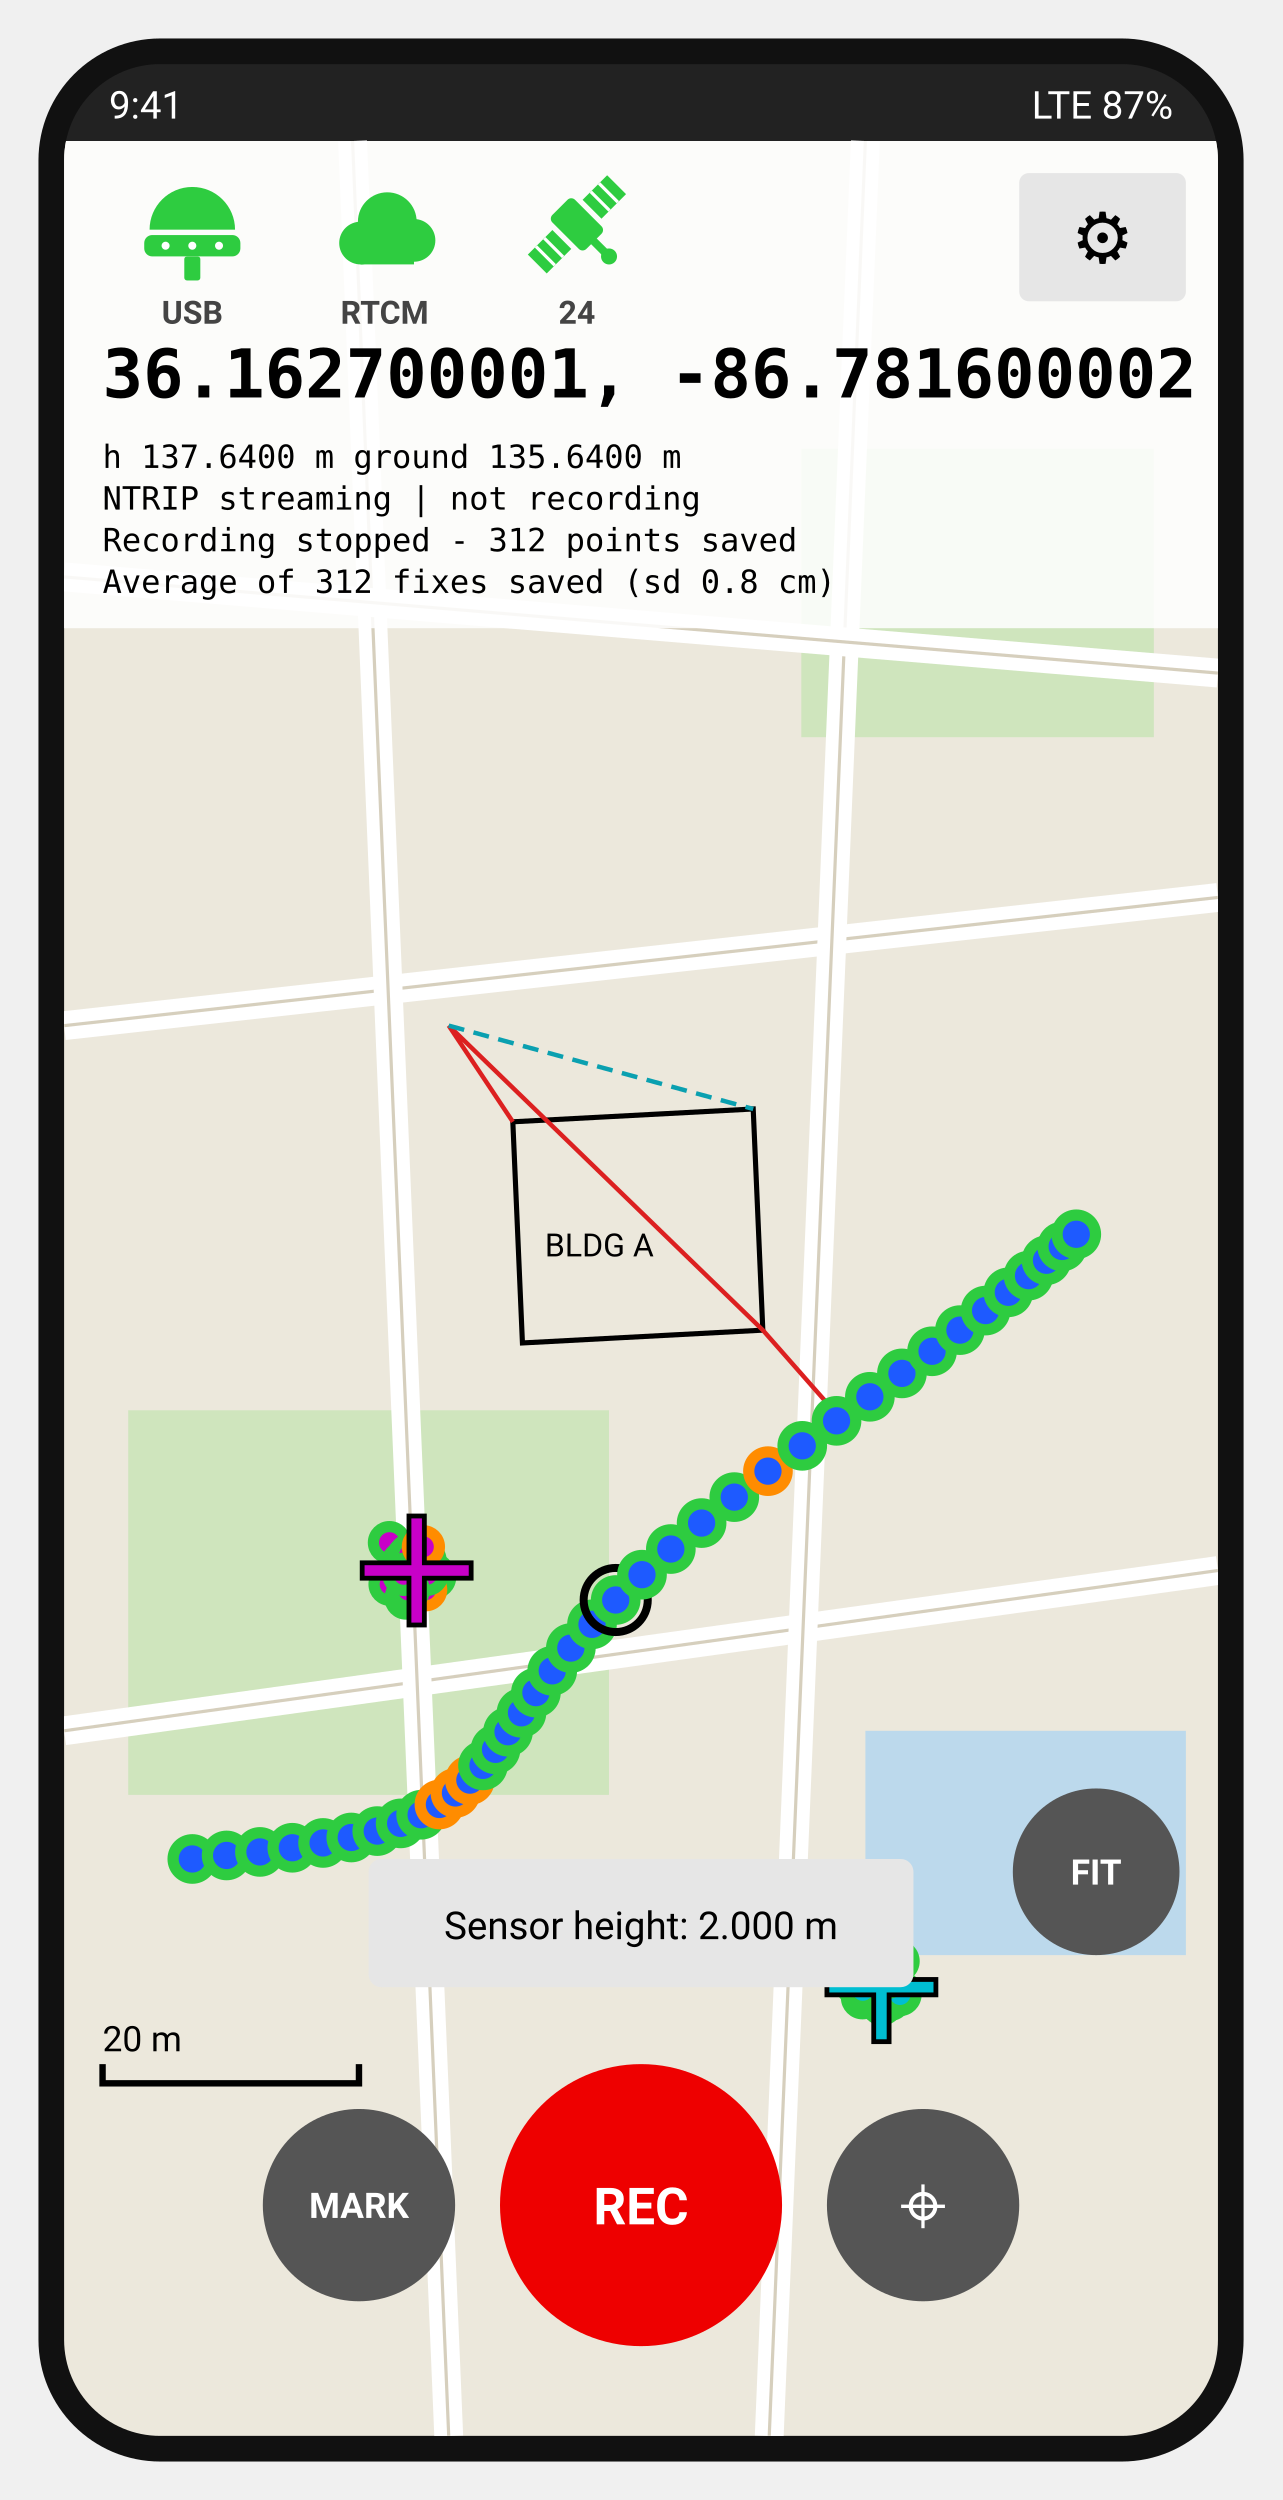
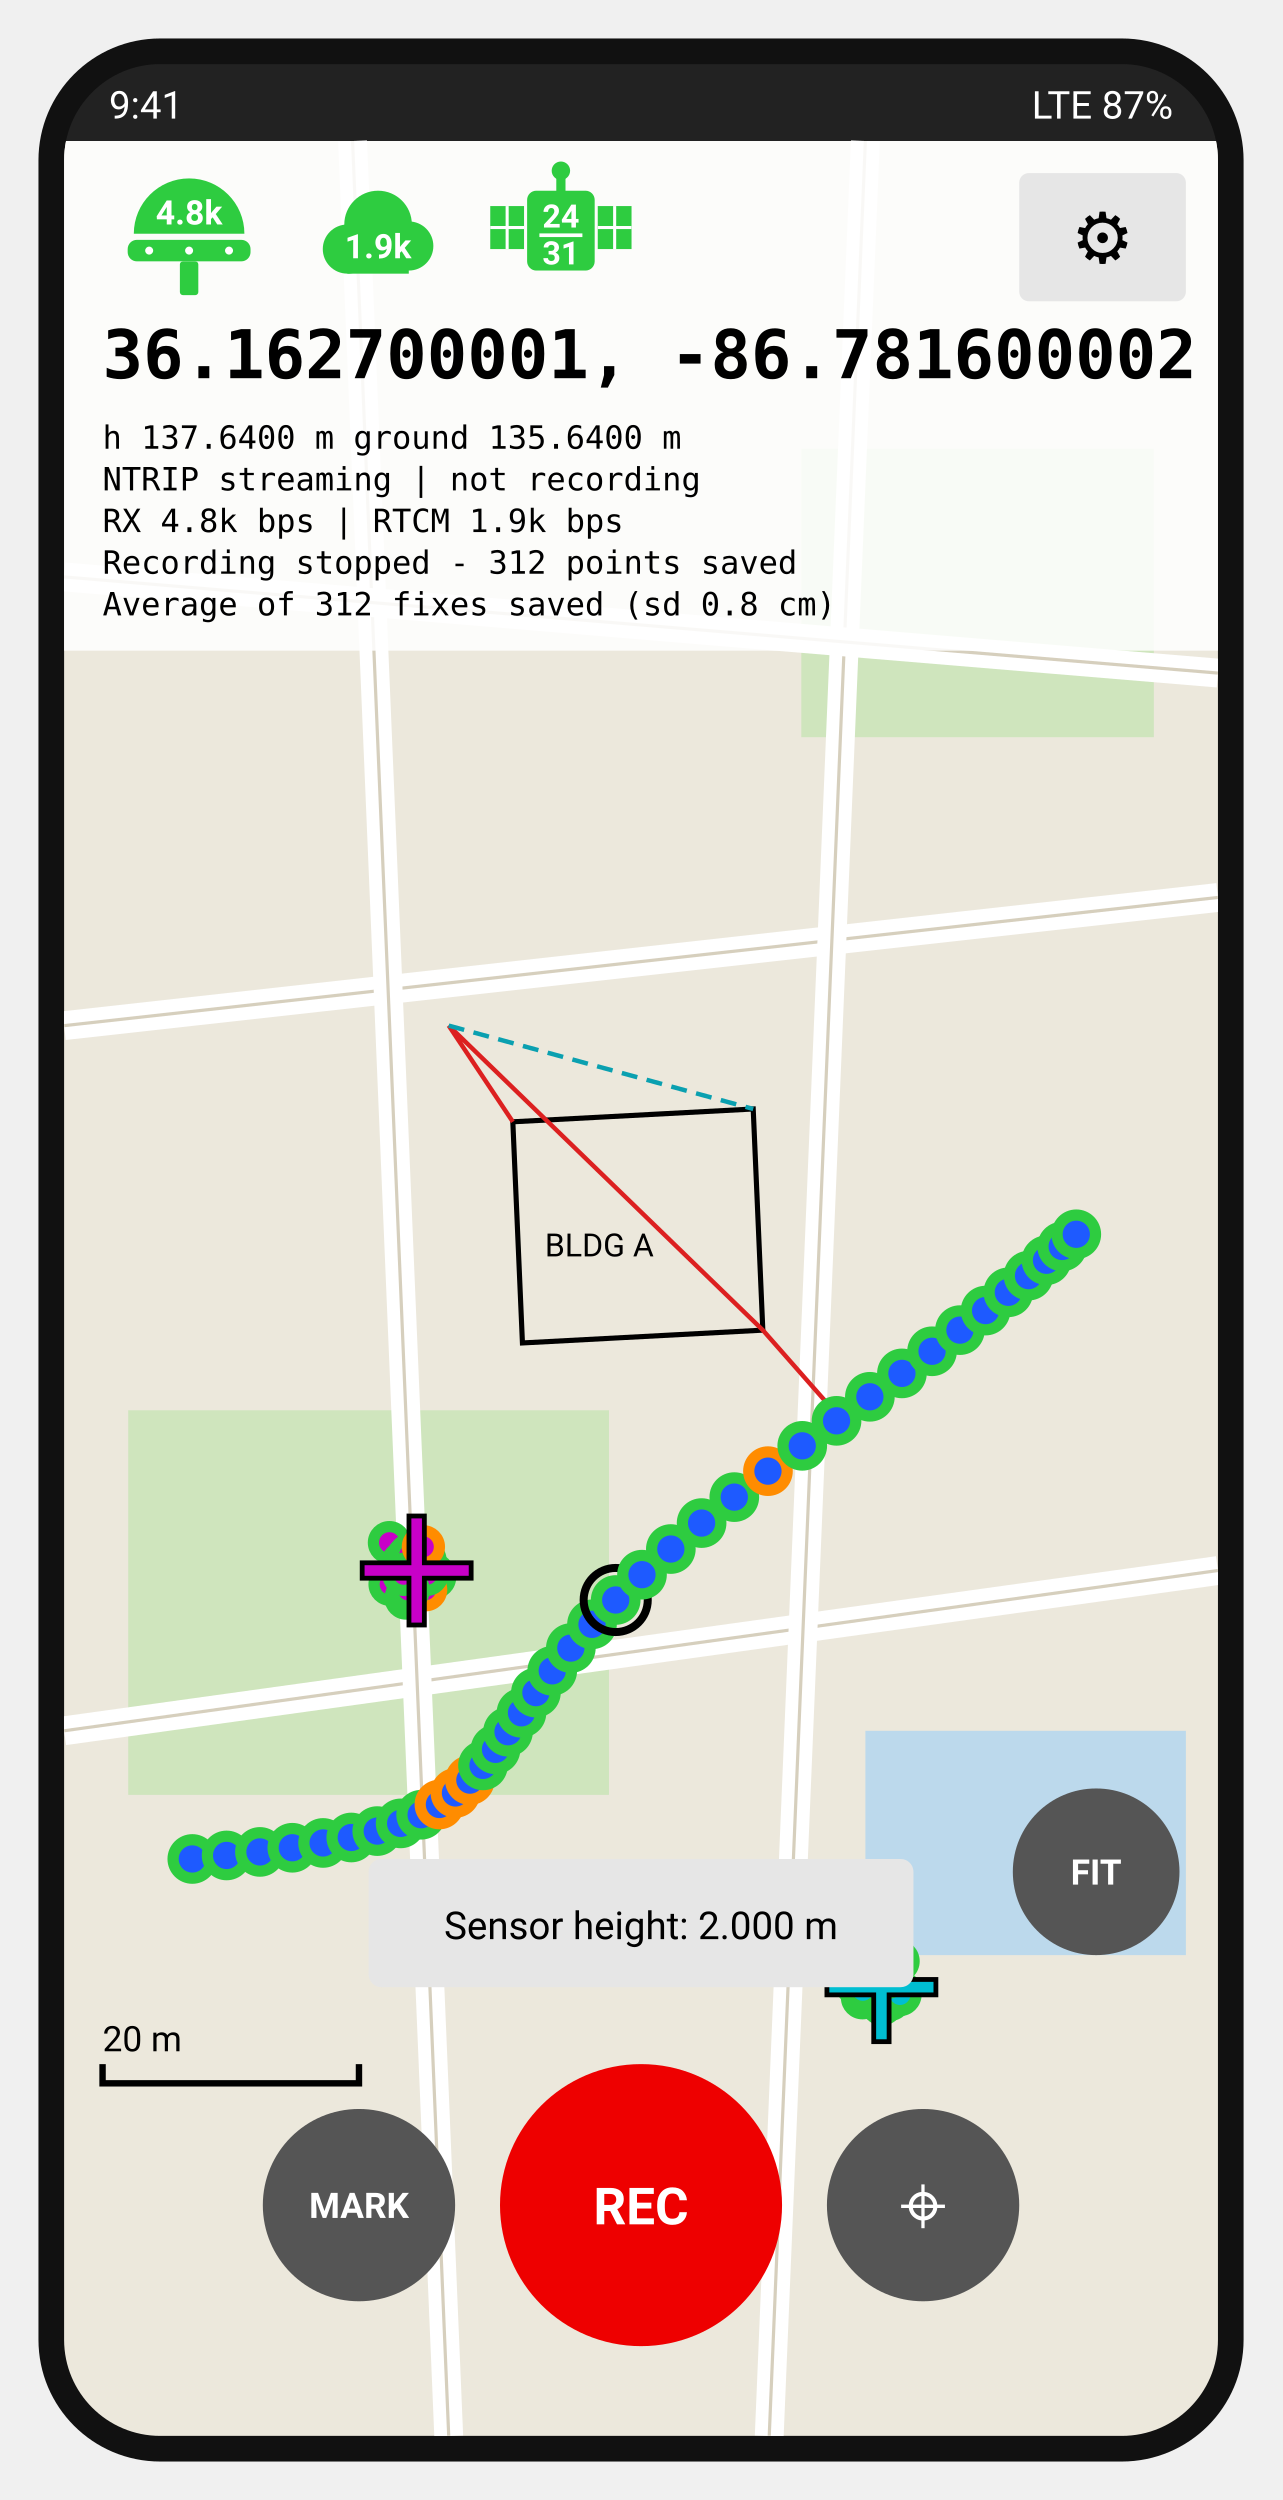
<svg xmlns="http://www.w3.org/2000/svg" width="400" height="780" viewBox="-20 -20 400 780" font-family="Roboto, Arial, sans-serif">
  <rect x="-8" y="-8" width="376" height="756" rx="38" fill="#111" />
  <clipPath id="scr">
    <rect x="0" y="0" width="360" height="740" rx="30" />
  </clipPath>
  <g clip-path="url(#scr)">
    <rect width="360" height="24" fill="#222" />
    <text x="14" y="17" fill="#fff" font-size="12">9:41</text>
    <text x="346" y="17" fill="#fff" font-size="12" text-anchor="end">LTE  87%</text>
    <rect y="24" width="360" height="716" fill="#ece8dc" />
    <rect x="20" y="420" width="150" height="120" fill="#cfe5bd" />
    <rect x="230" y="120" width="110" height="90" fill="#cfe5bd" />
    <rect x="250" y="520" width="100" height="70" fill="#bcd9ec" />
    <polyline points="0,300 360,260" stroke="#fff" stroke-width="9" fill="none" />
    <polyline points="0,300 360,260" stroke="#d6cfbd" stroke-width="1" fill="none" />
    <polyline points="0,520 360,470" stroke="#fff" stroke-width="9" fill="none" />
    <polyline points="0,520 360,470" stroke="#d6cfbd" stroke-width="1" fill="none" />
    <polyline points="90,24 120,740" stroke="#fff" stroke-width="9" fill="none" />
    <polyline points="90,24 120,740" stroke="#d6cfbd" stroke-width="1" fill="none" />
    <polyline points="250,24 220,740" stroke="#fff" stroke-width="9" fill="none" />
    <polyline points="250,24 220,740" stroke="#d6cfbd" stroke-width="1" fill="none" />
    <polyline points="0,160 360,190" stroke="#fff" stroke-width="9" fill="none" />
    <polyline points="0,160 360,190" stroke="#d6cfbd" stroke-width="1" fill="none" />
    <polygon points="140,330 215,326 218,395 143,399" fill="none" stroke="#000" stroke-width="1.6" />
    <polyline points="140,330 120,300 218,395 240,420" fill="none" stroke="#dc2020" stroke-width="1.4" />
    <polyline points="120,300 215,326" fill="none" stroke="#0aa0b0" stroke-width="1.4" stroke-dasharray="5 3" />
    <text x="150" y="372" font-size="10" fill="#000">BLDG A</text>
    <circle cx="40.0" cy="560.0" r="6" fill="#1e5aff" stroke="#2ecc40" stroke-width="3.5" />
    <circle cx="50.7" cy="558.9" r="6" fill="#1e5aff" stroke="#2ecc40" stroke-width="3.5" />
    <circle cx="61.1" cy="557.8" r="6" fill="#1e5aff" stroke="#2ecc40" stroke-width="3.5" />
    <circle cx="71.2" cy="556.5" r="6" fill="#1e5aff" stroke="#2ecc40" stroke-width="3.5" />
    <circle cx="80.8" cy="555.0" r="6" fill="#1e5aff" stroke="#2ecc40" stroke-width="3.5" />
    <circle cx="89.6" cy="553.3" r="6" fill="#1e5aff" stroke="#2ecc40" stroke-width="3.5" />
    <circle cx="97.7" cy="551.3" r="6" fill="#1e5aff" stroke="#2ecc40" stroke-width="3.5" />
    <circle cx="105.0" cy="548.9" r="6" fill="#1e5aff" stroke="#2ecc40" stroke-width="3.5" />
    <circle cx="111.4" cy="546.2" r="6" fill="#1e5aff" stroke="#2ecc40" stroke-width="3.5" />
    <circle cx="117.1" cy="543.0" r="6" fill="#1e5aff" stroke="#ff8c00" stroke-width="3.5" />
    <circle cx="122.1" cy="539.4" r="6" fill="#1e5aff" stroke="#ff8c00" stroke-width="3.5" />
    <circle cx="126.6" cy="535.4" r="6" fill="#1e5aff" stroke="#ff8c00" stroke-width="3.5" />
    <circle cx="130.7" cy="530.8" r="6" fill="#1e5aff" stroke="#2ecc40" stroke-width="3.5" />
    <circle cx="134.6" cy="525.8" r="6" fill="#1e5aff" stroke="#2ecc40" stroke-width="3.5" />
    <circle cx="138.5" cy="520.3" r="6" fill="#1e5aff" stroke="#2ecc40" stroke-width="3.5" />
    <circle cx="142.7" cy="514.4" r="6" fill="#1e5aff" stroke="#2ecc40" stroke-width="3.5" />
    <circle cx="147.2" cy="508.1" r="6" fill="#1e5aff" stroke="#2ecc40" stroke-width="3.5" />
    <circle cx="152.3" cy="501.3" r="6" fill="#1e5aff" stroke="#2ecc40" stroke-width="3.5" />
    <circle cx="158.1" cy="494.2" r="6" fill="#1e5aff" stroke="#2ecc40" stroke-width="3.5" />
    <circle cx="164.7" cy="486.8" r="6" fill="#1e5aff" stroke="#2ecc40" stroke-width="3.5" />
    <circle cx="172.1" cy="479.2" r="6" fill="#1e5aff" stroke="#2ecc40" stroke-width="3.5" />
    <circle cx="172.1" cy="479.2" r="10" fill="none" stroke="#000" stroke-width="2.5" />
    <circle cx="180.3" cy="471.3" r="6" fill="#1e5aff" stroke="#2ecc40" stroke-width="3.5" />
    <circle cx="189.3" cy="463.3" r="6" fill="#1e5aff" stroke="#2ecc40" stroke-width="3.5" />
    <circle cx="198.9" cy="455.2" r="6" fill="#1e5aff" stroke="#2ecc40" stroke-width="3.5" />
    <circle cx="209.1" cy="447.1" r="6" fill="#1e5aff" stroke="#2ecc40" stroke-width="3.5" />
    <circle cx="219.6" cy="439.0" r="6" fill="#1e5aff" stroke="#ff8c00" stroke-width="3.5" />
    <circle cx="230.3" cy="431.1" r="6" fill="#1e5aff" stroke="#2ecc40" stroke-width="3.5" />
    <circle cx="241.0" cy="423.3" r="6" fill="#1e5aff" stroke="#2ecc40" stroke-width="3.5" />
    <circle cx="251.4" cy="415.8" r="6" fill="#1e5aff" stroke="#2ecc40" stroke-width="3.5" />
    <circle cx="261.4" cy="408.5" r="6" fill="#1e5aff" stroke="#2ecc40" stroke-width="3.5" />
    <circle cx="270.8" cy="401.6" r="6" fill="#1e5aff" stroke="#2ecc40" stroke-width="3.5" />
    <circle cx="279.5" cy="395.0" r="6" fill="#1e5aff" stroke="#2ecc40" stroke-width="3.5" />
    <circle cx="287.5" cy="388.9" r="6" fill="#1e5aff" stroke="#2ecc40" stroke-width="3.5" />
    <circle cx="294.6" cy="383.2" r="6" fill="#1e5aff" stroke="#2ecc40" stroke-width="3.5" />
    <circle cx="300.9" cy="378.0" r="6" fill="#1e5aff" stroke="#2ecc40" stroke-width="3.5" />
    <circle cx="306.5" cy="373.2" r="6" fill="#1e5aff" stroke="#2ecc40" stroke-width="3.5" />
    <circle cx="311.4" cy="368.9" r="6" fill="#1e5aff" stroke="#2ecc40" stroke-width="3.5" />
    <circle cx="315.8" cy="365.1" r="6" fill="#1e5aff" stroke="#2ecc40" stroke-width="3.5" />
    <circle cx="108.7" cy="472.6" r="5" fill="#c800c8" stroke="#ff8c00" stroke-width="3.5" />
    <circle cx="108.9" cy="468.4" r="5" fill="#c800c8" stroke="#2ecc40" stroke-width="3.5" />
    <circle cx="105.3" cy="468.9" r="5" fill="#c800c8" stroke="#2ecc40" stroke-width="3.5" />
    <circle cx="115.6" cy="472.1" r="5" fill="#c800c8" stroke="#2ecc40" stroke-width="3.5" />
    <circle cx="115.2" cy="471.2" r="5" fill="#c800c8" stroke="#2ecc40" stroke-width="3.5" />
    <circle cx="112.0" cy="470.9" r="5" fill="#c800c8" stroke="#2ecc40" stroke-width="3.5" />
    <circle cx="101.7" cy="474.3" r="5" fill="#c800c8" stroke="#2ecc40" stroke-width="3.5" />
    <circle cx="112.5" cy="472.5" r="5" fill="#c800c8" stroke="#ff8c00" stroke-width="3.5" />
    <circle cx="101.5" cy="461.3" r="5" fill="#c800c8" stroke="#2ecc40" stroke-width="3.5" />
    <circle cx="105.6" cy="467.7" r="5" fill="#c800c8" stroke="#2ecc40" stroke-width="3.5" />
    <circle cx="111.5" cy="469.8" r="5" fill="#c800c8" stroke="#2ecc40" stroke-width="3.5" />
    <circle cx="112.6" cy="466.8" r="5" fill="#c800c8" stroke="#2ecc40" stroke-width="3.5" />
    <circle cx="111.5" cy="472.0" r="5" fill="#c800c8" stroke="#2ecc40" stroke-width="3.5" />
    <circle cx="106.7" cy="478.6" r="5" fill="#c800c8" stroke="#2ecc40" stroke-width="3.5" />
    <circle cx="112.8" cy="476.0" r="5" fill="#c800c8" stroke="#ff8c00" stroke-width="3.5" />
    <circle cx="106.9" cy="466.3" r="5" fill="#c800c8" stroke="#2ecc40" stroke-width="3.5" />
    <circle cx="108.3" cy="469.5" r="5" fill="#c800c8" stroke="#2ecc40" stroke-width="3.5" />
    <circle cx="113.2" cy="471.2" r="5" fill="#c800c8" stroke="#2ecc40" stroke-width="3.5" />
    <circle cx="107.8" cy="465.2" r="5" fill="#c800c8" stroke="#2ecc40" stroke-width="3.5" />
    <circle cx="107.4" cy="476.1" r="5" fill="#c800c8" stroke="#2ecc40" stroke-width="3.5" />
    <circle cx="106.0" cy="471.2" r="5" fill="#c800c8" stroke="#2ecc40" stroke-width="3.5" />
    <circle cx="112.1" cy="462.6" r="5" fill="#c800c8" stroke="#ff8c00" stroke-width="3.5" />
    <polygon points="107.6,453 112.4,453 112.4,467.6 127,467.6 127,472.4 112.4,472.4 112.4,487 107.6,487 107.6,472.4 93,472.4 93,467.6 107.6,467.6" fill="#c800c8" stroke="#000" stroke-width="1.5" />
    <circle cx="255.2" cy="605.2" r="5" fill="#00bed2" stroke="#2ecc40" stroke-width="3.5" />
    <circle cx="246.9" cy="598.7" r="5" fill="#00bed2" stroke="#2ecc40" stroke-width="3.5" />
    <circle cx="254.6" cy="596.7" r="5" fill="#00bed2" stroke="#2ecc40" stroke-width="3.5" />
    <circle cx="257.0" cy="599.8" r="5" fill="#00bed2" stroke="#2ecc40" stroke-width="3.5" />
    <circle cx="249.1" cy="603.3" r="5" fill="#00bed2" stroke="#2ecc40" stroke-width="3.5" />
    <circle cx="257.7" cy="603.8" r="5" fill="#00bed2" stroke="#2ecc40" stroke-width="3.5" />
    <circle cx="260.8" cy="601.4" r="5" fill="#00bed2" stroke="#2ecc40" stroke-width="3.5" />
    <circle cx="255.5" cy="594.8" r="5" fill="#00bed2" stroke="#2ecc40" stroke-width="3.5" />
    <circle cx="257.5" cy="597.6" r="5" fill="#00bed2" stroke="#2ecc40" stroke-width="3.5" />
    <circle cx="253.2" cy="594.9" r="5" fill="#00bed2" stroke="#2ecc40" stroke-width="3.5" />
    <circle cx="251.1" cy="597.9" r="5" fill="#00bed2" stroke="#2ecc40" stroke-width="3.5" />
    <circle cx="260.2" cy="591.9" r="5" fill="#00bed2" stroke="#2ecc40" stroke-width="3.5" />
    <circle cx="249.2" cy="601.0" r="5" fill="#00bed2" stroke="#2ecc40" stroke-width="3.5" />
    <circle cx="260.8" cy="602.3" r="5" fill="#00bed2" stroke="#2ecc40" stroke-width="3.5" />
    <circle cx="247.4" cy="589.9" r="5" fill="#00bed2" stroke="#2ecc40" stroke-width="3.5" />
    <circle cx="256.4" cy="597.1" r="5" fill="#00bed2" stroke="#2ecc40" stroke-width="3.5" />
    <polygon points="252.6,583 257.4,583 257.4,597.6 272,597.6 272,602.4 257.4,602.4 257.4,617 252.6,617 252.6,602.4 238,602.4 238,597.6 252.6,597.6" fill="#00bed2" stroke="#000" stroke-width="1.5" />
-     <rect y="24" width="360" height="152" fill="#fff" fill-opacity="0.86" />
-     <g transform="translate(20,30) scale(0.8333333)">
-       <path d="M8,26 A16,16 0 0 1 40,26 Z" fill="#2ecc40" />
-       <rect x="6" y="28" width="36" height="8" rx="3" fill="#2ecc40" />
-       <rect x="21" y="36" width="6" height="9" rx="1" fill="#2ecc40" />
-       <circle cx="14" cy="32" r="1.5" fill="#fff" />
-       <circle cx="24" cy="32" r="1.5" fill="#fff" />
-       <circle cx="34" cy="32" r="1.5" fill="#fff" />
+     <rect y="24" width="360" height="159" fill="#fff" fill-opacity="0.86" />
+     <g transform="translate(16,28) scale(0.9583333)">
+       <path d="M6,26 A18,18 0 0 1 42,26 Z" fill="#2ecc40" />
+       <rect x="4" y="28" width="40" height="7" rx="3" fill="#2ecc40" />
+       <rect x="21" y="35" width="6" height="11" rx="1" fill="#2ecc40" />
+       <circle cx="11" cy="31.5" r="1.3" fill="#fff" />
+       <circle cx="24" cy="31.5" r="1.3" fill="#fff" />
+       <circle cx="37" cy="31.5" r="1.3" fill="#fff" />
+       <text x="24" y="23" font-size="11" font-weight="bold" fill="#fff" text-anchor="middle">4.8k</text>
    </g>
-     <text x="40.0" y="81" font-size="10" font-weight="bold" fill="#444" text-anchor="middle">USB</text>
-     <g transform="translate(80,30) scale(0.8333333)">
+     <g transform="translate(74,28) scale(0.9583333)">
      <g fill="#2ecc40">
        <circle cx="15" cy="31" r="8" />
        <circle cx="25" cy="23" r="11" />
        <circle cx="35" cy="30" r="8" />
        <rect x="15" y="31" width="20" height="8" />
      </g>
+       <text x="25" y="34" font-size="11" font-weight="bold" fill="#fff" text-anchor="middle">1.9k</text>
    </g>
-     <text x="100.0" y="81" font-size="10" font-weight="bold" fill="#444" text-anchor="middle">RTCM</text>
-     <g transform="translate(140,30) scale(0.8333333)">
-       <g transform="rotate(-45 24 24)">
-         <g fill="#2ecc40">
-           <rect x="18" y="15" width="12" height="18" rx="2" />
-           <rect x="3" y="19" width="13" height="10" />
-           <rect x="32" y="19" width="13" height="10" />
-           <circle cx="24" cy="41" r="3" />
-         </g>
-         <line x1="24" y1="33" x2="24" y2="39" stroke="#2ecc40" stroke-width="3" stroke-linecap="round" />
-         <g stroke="#fff" stroke-width="1.2">
-           <line x1="7.3" y1="19" x2="7.3" y2="29" />
-           <line x1="11.7" y1="19" x2="11.7" y2="29" />
-           <line x1="36.3" y1="19" x2="36.3" y2="29" />
-           <line x1="40.7" y1="19" x2="40.7" y2="29" />
-         </g>
+     <g transform="translate(132,28) scale(0.9583333)">
+       <g fill="#2ecc40">
+         <rect x="1" y="17" width="11" height="14" />
+         <rect x="36" y="17" width="11" height="14" />
+         <rect x="13" y="12" width="22" height="26" rx="3" />
+         <circle cx="24" cy="5.5" r="3" />
      </g>
+       <line x1="24" y1="12" x2="24" y2="7" stroke="#2ecc40" stroke-width="3" stroke-linecap="round" />
+       <g stroke="#fff" stroke-width="1">
+         <line x1="6.5" y1="17" x2="6.5" y2="31" />
+         <line x1="41.5" y1="17" x2="41.5" y2="31" />
+         <line x1="1" y1="24" x2="12" y2="24" />
+         <line x1="36" y1="24" x2="47" y2="24" />
+       </g>
+       <text x="24" y="24" font-size="10.5" font-weight="bold" fill="#fff" text-anchor="middle">24</text>
+       <text x="24" y="36" font-size="10.5" font-weight="bold" fill="#fff" text-anchor="middle">31</text>
+       <line x1="17" y1="26.5" x2="31" y2="26.5" stroke="#fff" stroke-width="1.2" />
    </g>
-     <text x="160.0" y="81" font-size="10" font-weight="bold" fill="#444" text-anchor="middle">24</text>
    <rect x="298" y="34" width="52" height="40" rx="3" fill="#e6e6e6" />
    <text x="324" y="62" font-size="22" text-anchor="middle">⚙</text>
-     <text x="12" y="104" font-size="21" font-family="monospace" font-weight="bold" textLength="336" lengthAdjust="spacingAndGlyphs" fill="#000">36.162700001, -86.781600002</text>
-     <text x="12" y="126" font-size="10" font-family="monospace" fill="#000">h 137.6400 m  ground 135.6400 m</text>
-     <text x="12" y="139" font-size="10" font-family="monospace" fill="#000">NTRIP streaming | not recording</text>
-     <text x="12" y="152" font-size="10" font-family="monospace" fill="#000">Recording stopped - 312 points saved</text>
-     <text x="12" y="165" font-size="10" font-family="monospace" fill="#000">Average of 312 fixes saved (sd 0.8 cm)</text>
+     <text x="12" y="98" font-size="21" font-family="monospace" font-weight="bold" textLength="336" lengthAdjust="spacingAndGlyphs" fill="#000">36.162700001, -86.781600002</text>
+     <text x="12" y="120" font-size="10" font-family="monospace" fill="#000">h 137.6400 m  ground 135.6400 m</text>
+     <text x="12" y="133" font-size="10" font-family="monospace" fill="#000">NTRIP streaming | not recording</text>
+     <text x="12" y="146" font-size="10" font-family="monospace" fill="#000">RX 4.8k bps | RTCM 1.9k bps</text>
+     <text x="12" y="159" font-size="10" font-family="monospace" fill="#000">Recording stopped - 312 points saved</text>
+     <text x="12" y="172" font-size="10" font-family="monospace" fill="#000">Average of 312 fixes saved (sd 0.8 cm)</text>
    <rect x="95.0" y="560" width="170" height="40" rx="4" fill="#e6e6e6" />
    <text x="180.0" y="585" font-size="12" text-anchor="middle">Sensor height: 2.000 m</text>
    <circle cx="322" cy="564" r="26" fill="#555" />
    <text x="322" y="568" fill="#fff" font-size="11" font-weight="bold" text-anchor="middle">FIT</text>
    <g stroke="#000" stroke-width="2" fill="none">
      <polyline points="12,624 12,630 92,630 92,624" />
    </g>
    <text x="12" y="620" font-size="11">20 m</text>
    <circle cx="92.0" cy="668" r="30" fill="#555" />
    <text x="92.0" y="672" fill="#fff" font-size="11" font-weight="bold" text-anchor="middle">MARK</text>
    <circle cx="180.0" cy="668" r="44" fill="#e00" opacity="1.0" />
    <text x="180.0" y="674" fill="#fff" font-size="16" font-weight="bold" text-anchor="middle">REC</text>
    <circle cx="268.0" cy="668" r="30" fill="#555" />
    <text x="268.0" y="677" fill="#fff" font-size="26" text-anchor="middle">⌖</text>
  </g>
</svg>
